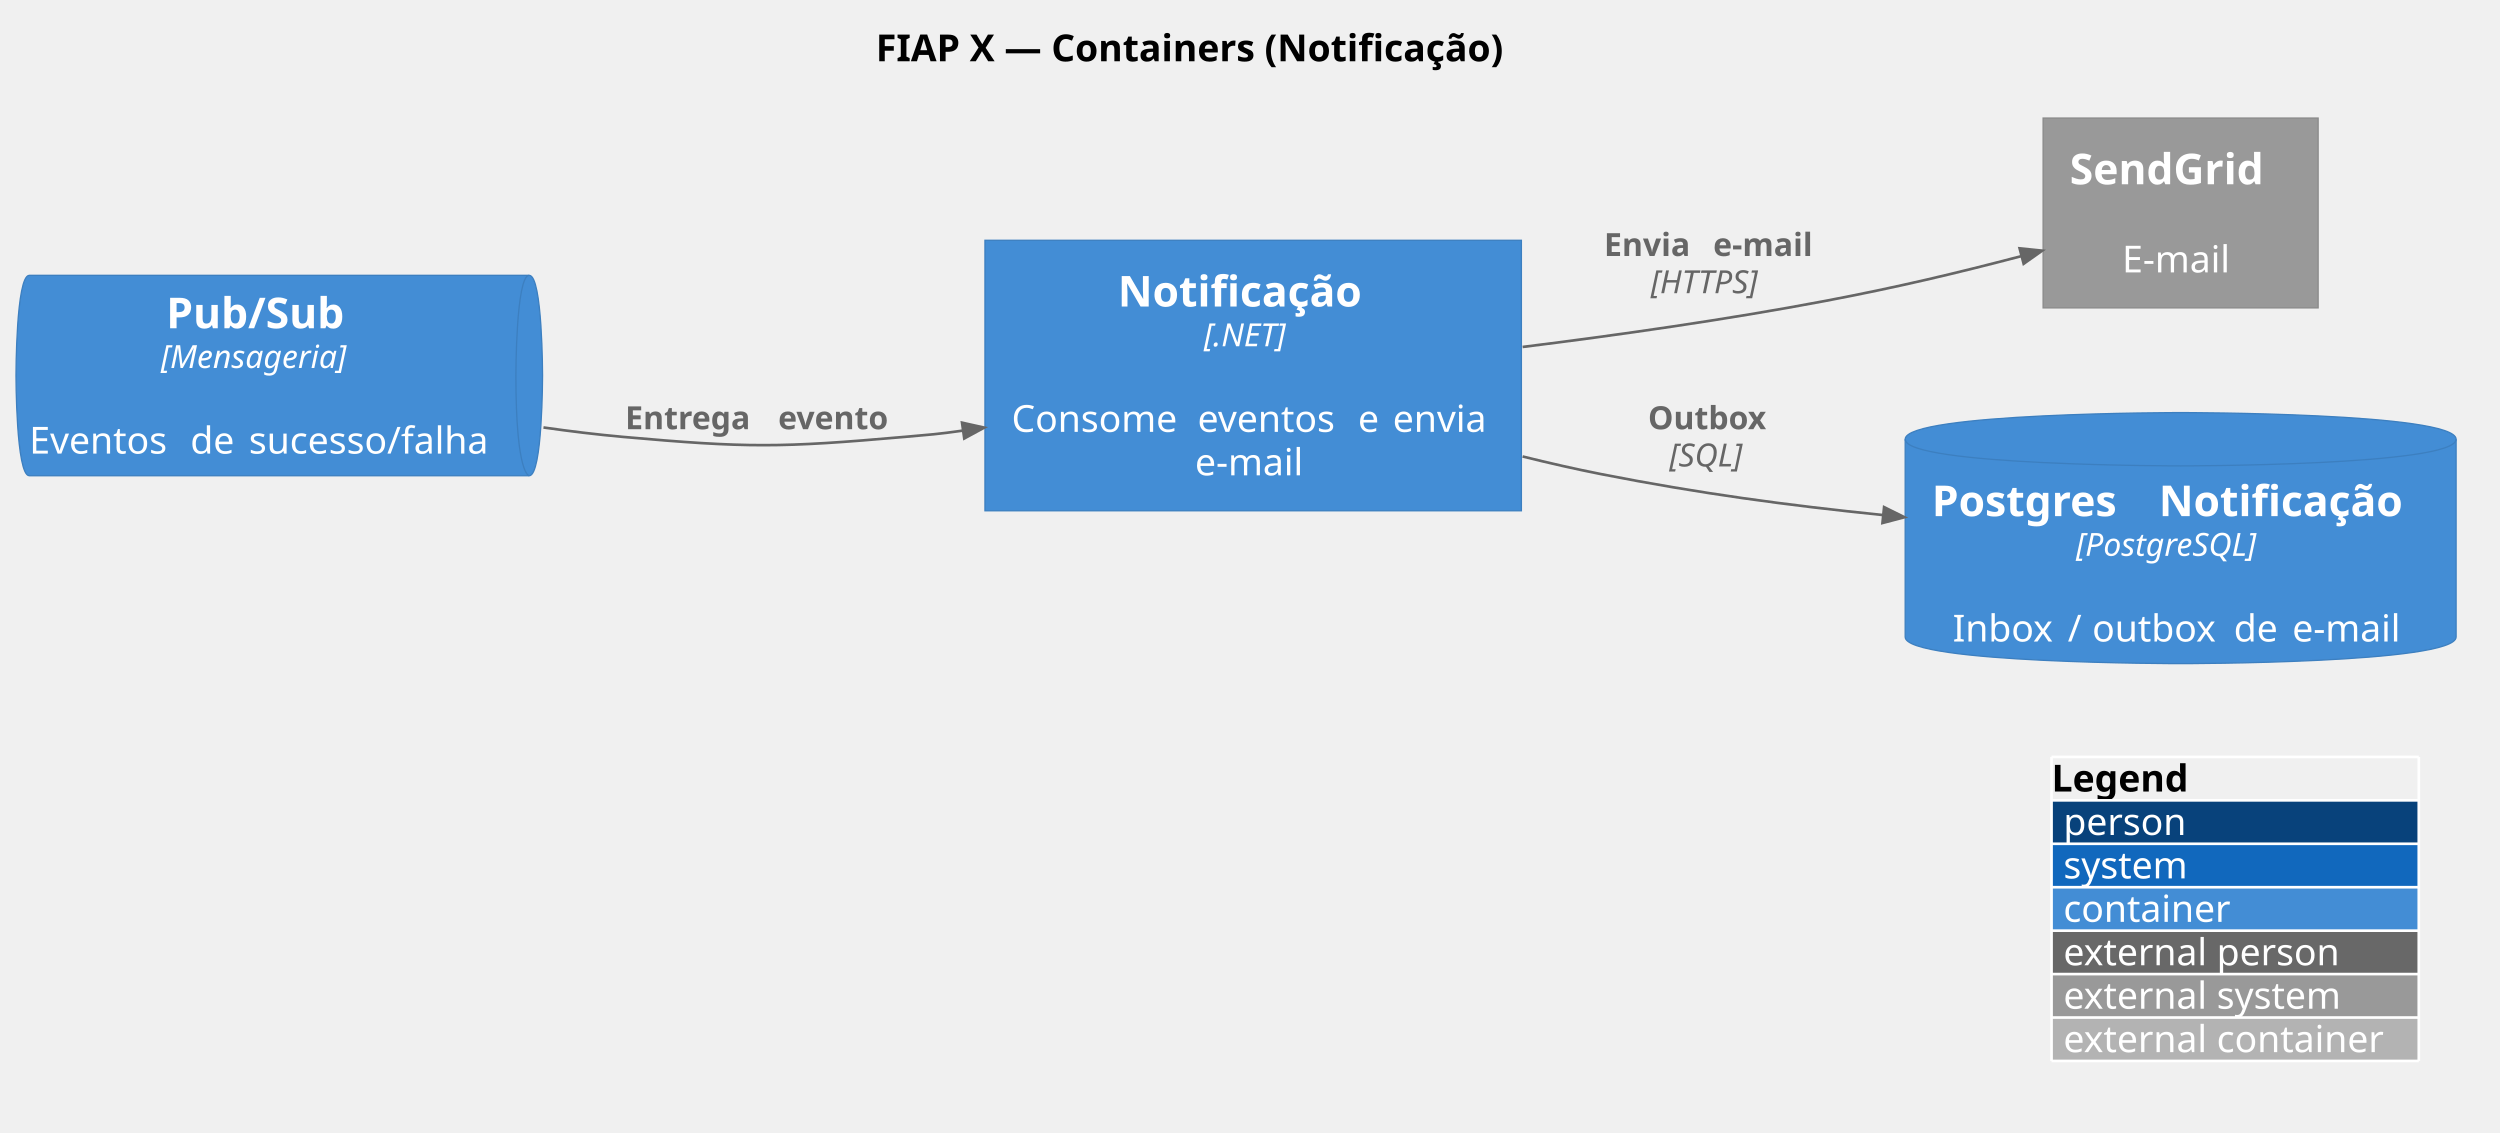
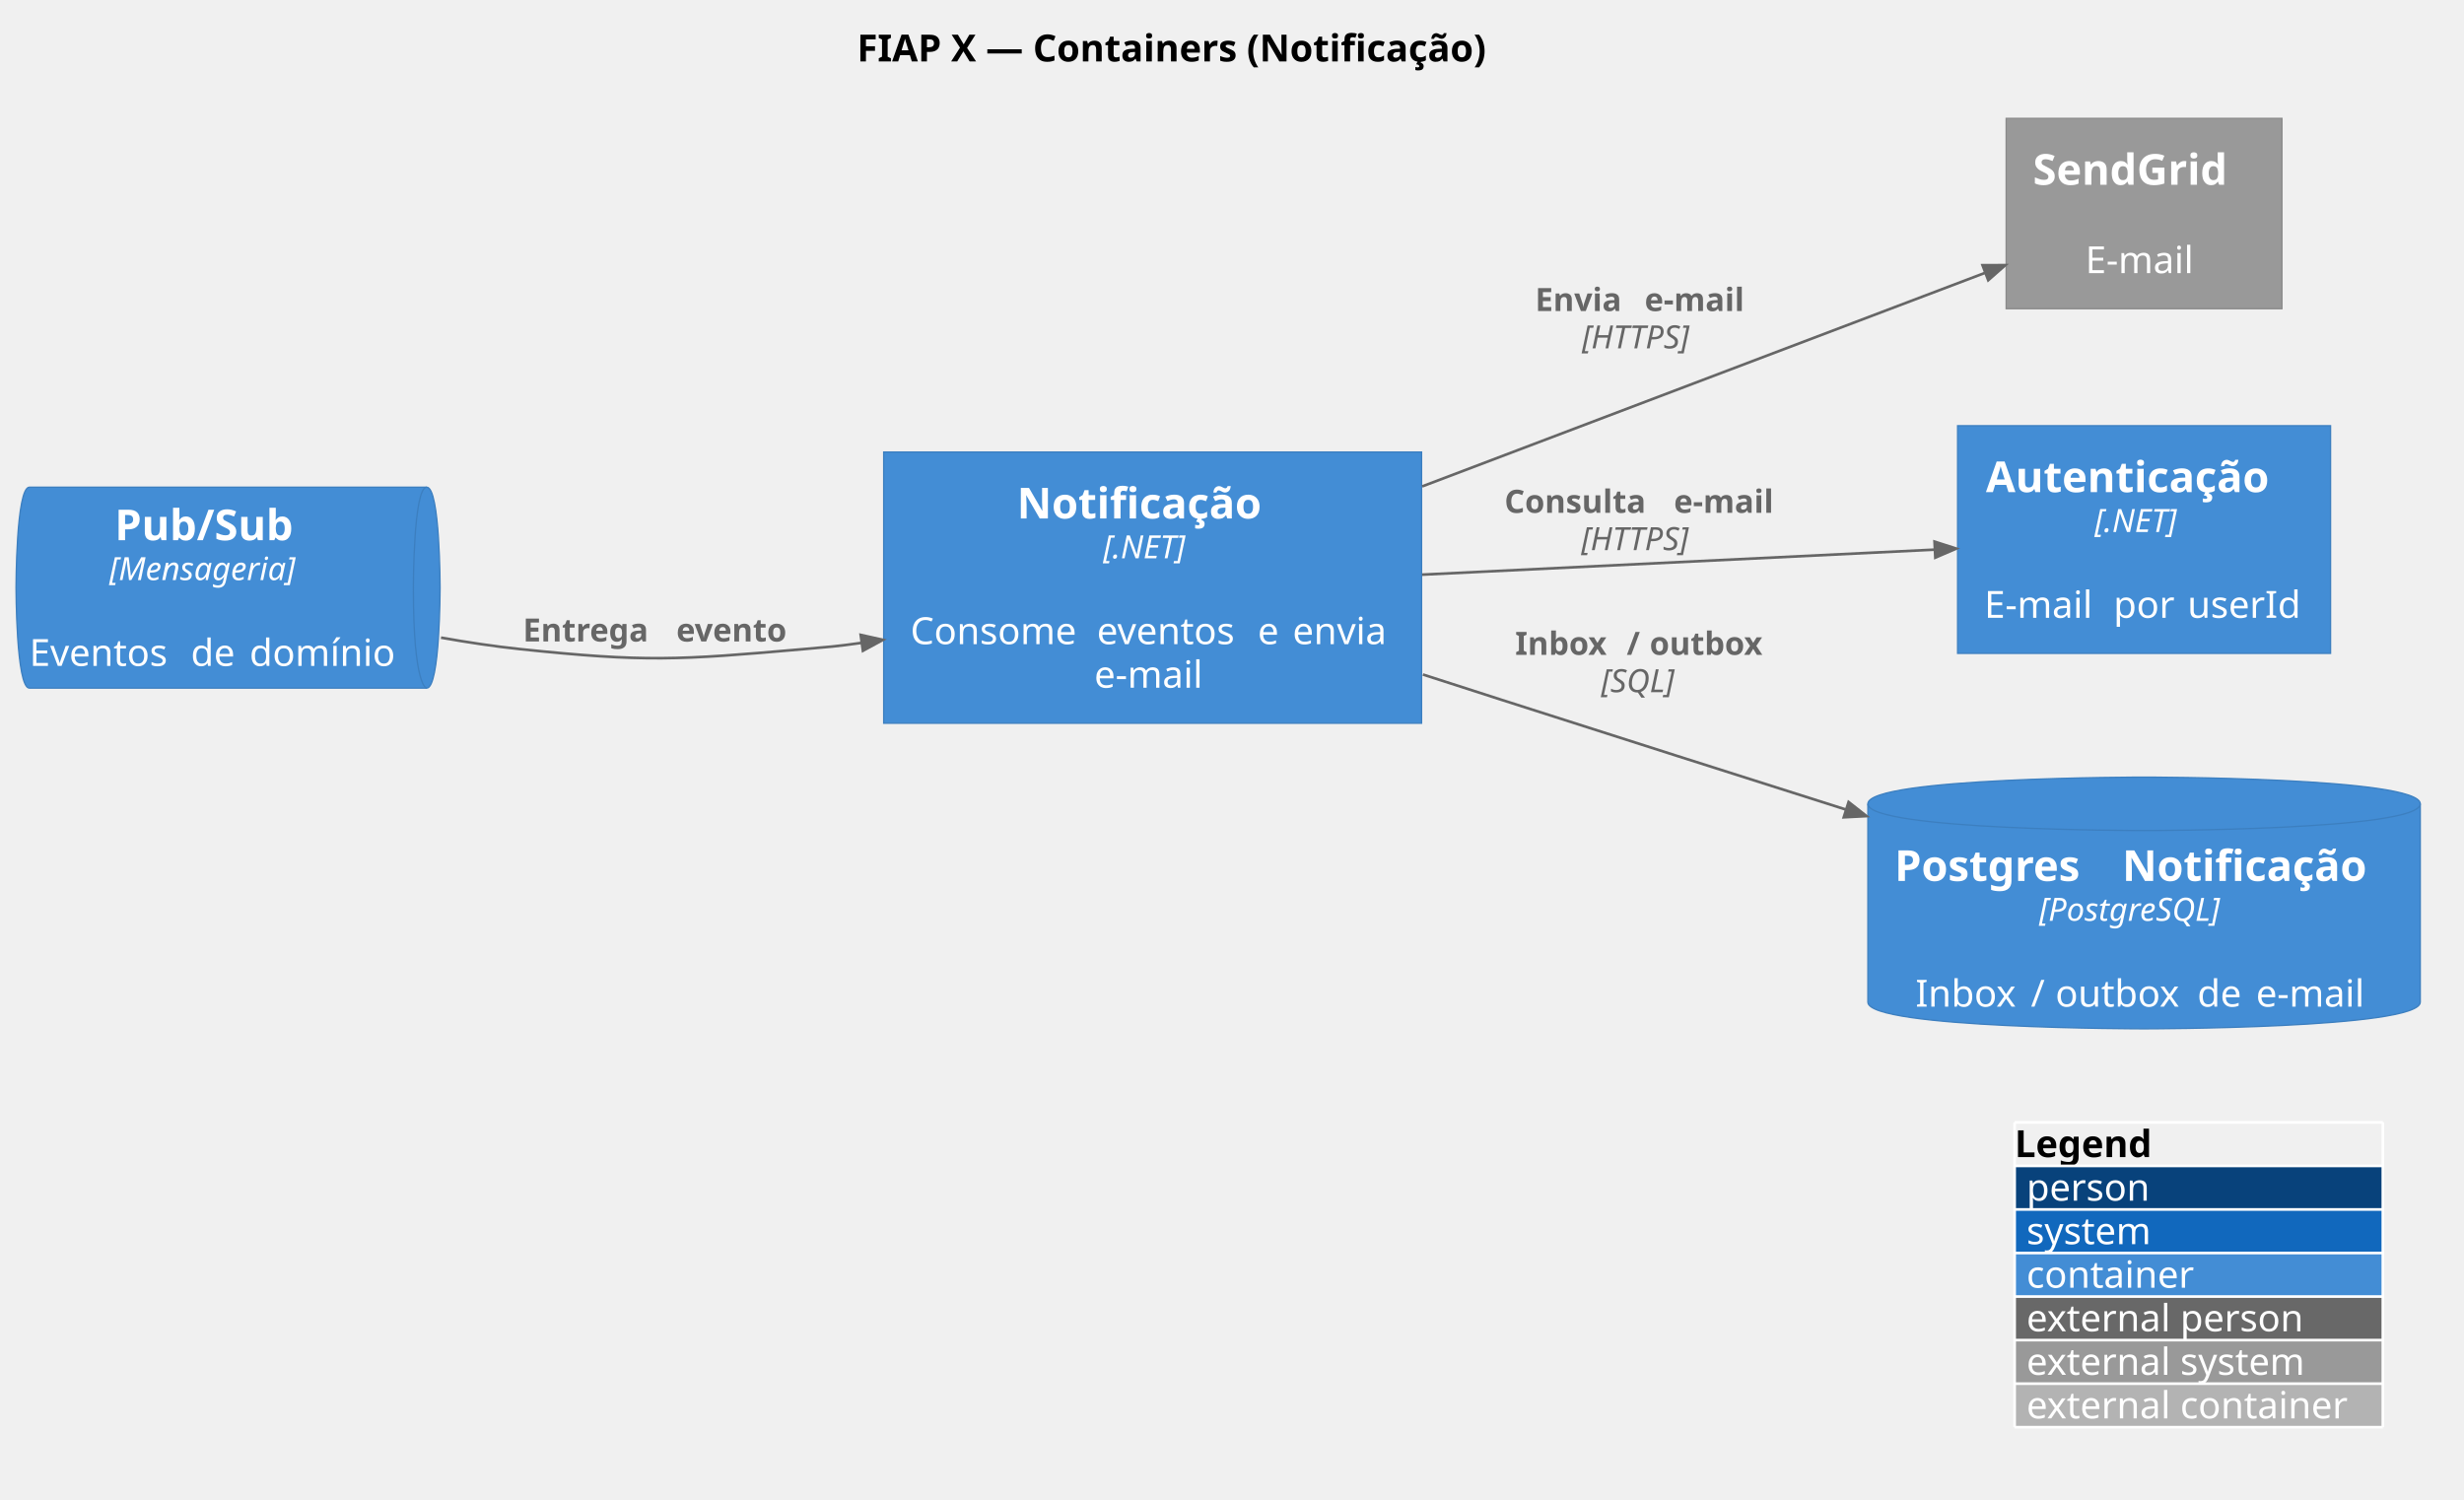
- <svg xmlns="http://www.w3.org/2000/svg" contentStyleType="text/css" height="425px" preserveAspectRatio="none" style="width:938px;height:425px;background:#FFFFFF;" version="1.1" viewBox="0 0 938 425" width="938px" zoomAndPan="magnify">
+ <svg xmlns="http://www.w3.org/2000/svg" contentStyleType="text/css" height="561px" preserveAspectRatio="none" style="width:922px;height:561px;background:#FFFFFF;" version="1.1" viewBox="0 0 922 561" width="922px" zoomAndPan="magnify">
  <defs />
  <g>
-     <text fill="#000000" font-family="sans-serif" font-size="14" font-weight="bold" lengthAdjust="spacing" textLength="267.278" x="328.623" y="22.995">FIAP X — Containers (Notificação)</text>
+     <text fill="#000000" font-family="sans-serif" font-size="14" font-weight="bold" lengthAdjust="spacing" textLength="267.278" x="320.678" y="22.995">FIAP X — Containers (Notificação)</text>
    <g id="elem_pubsub">
-       <path d="M11,103.307 L198.564,103.307 C203.564,103.307 203.564,140.901 203.564,140.901 C203.564,140.901 203.564,178.494 198.564,178.494 L11,178.494 C6,178.494 6,140.901 6,140.901 C6,140.901 6,103.307 11,103.307 " fill="#438DD5" style="stroke:#3C7FC0;stroke-width:0.5;" />
-       <path d="M198.564,103.307 C193.564,103.307 193.564,140.901 193.564,140.901 C193.564,178.494 198.564,178.494 198.564,178.494 " fill="none" style="stroke:#3C7FC0;stroke-width:0.5;" />
-       <text fill="#FFFFFF" font-family="sans-serif" font-size="16" font-weight="bold" lengthAdjust="spacing" textLength="74.781" x="62.391" y="123.158">Pub/Sub</text>
-       <text fill="#FFFFFF" font-family="sans-serif" font-size="12" font-style="italic" lengthAdjust="spacing" textLength="78.932" x="60.316" y="138.071">[Mensageria]</text>
-       <text fill="#FFFFFF" font-family="sans-serif" font-size="14" lengthAdjust="spacing" textLength="4.45" x="97.557" y="153.896"> </text>
-       <text fill="#FFFFFF" font-family="sans-serif" font-size="14" lengthAdjust="spacing" textLength="55.966" x="11" y="170.193">Eventos</text>
-       <text fill="#FFFFFF" font-family="sans-serif" font-size="14" lengthAdjust="spacing" textLength="4.45" x="66.966" y="170.193"> </text>
-       <text fill="#FFFFFF" font-family="sans-serif" font-size="14" lengthAdjust="spacing" textLength="17.5" x="71.416" y="170.193">de</text>
-       <text fill="#FFFFFF" font-family="sans-serif" font-size="14" lengthAdjust="spacing" textLength="4.45" x="88.916" y="170.193"> </text>
-       <text fill="#FFFFFF" font-family="sans-serif" font-size="14" lengthAdjust="spacing" textLength="95.197" x="93.366" y="170.193">sucesso/falha</text>
+       <path d="M11,182.307 L159.674,182.307 C164.674,182.307 164.674,219.901 164.674,219.901 C164.674,219.901 164.674,257.494 159.674,257.494 L11,257.494 C6,257.494 6,219.901 6,219.901 C6,219.901 6,182.307 11,182.307 " fill="#438DD5" style="stroke:#3C7FC0;stroke-width:0.5;" />
+       <path d="M159.674,182.307 C154.674,182.307 154.674,219.901 154.674,219.901 C154.674,257.494 159.674,257.494 159.674,257.494 " fill="none" style="stroke:#3C7FC0;stroke-width:0.5;" />
+       <text fill="#FFFFFF" font-family="sans-serif" font-size="16" font-weight="bold" lengthAdjust="spacing" textLength="74.781" x="42.946" y="202.158">Pub/Sub</text>
+       <text fill="#FFFFFF" font-family="sans-serif" font-size="12" font-style="italic" lengthAdjust="spacing" textLength="78.932" x="40.871" y="217.071">[Mensageria]</text>
+       <text fill="#FFFFFF" font-family="sans-serif" font-size="14" lengthAdjust="spacing" textLength="4.45" x="78.112" y="232.896"> </text>
+       <text fill="#FFFFFF" font-family="sans-serif" font-size="14" lengthAdjust="spacing" textLength="55.966" x="11" y="249.193">Eventos</text>
+       <text fill="#FFFFFF" font-family="sans-serif" font-size="14" lengthAdjust="spacing" textLength="4.45" x="66.966" y="249.193"> </text>
+       <text fill="#FFFFFF" font-family="sans-serif" font-size="14" lengthAdjust="spacing" textLength="17.5" x="71.416" y="249.193">de</text>
+       <text fill="#FFFFFF" font-family="sans-serif" font-size="14" lengthAdjust="spacing" textLength="4.45" x="88.916" y="249.193"> </text>
+       <text fill="#FFFFFF" font-family="sans-serif" font-size="14" lengthAdjust="spacing" textLength="56.308" x="93.366" y="249.193">domínio</text>
    </g>
    <g id="elem_notif">
-       <rect fill="#438DD5" height="101.484" style="stroke:#3C7FC0;stroke-width:0.5;" width="201.262" x="369.56" y="90.157" />
-       <text fill="#FFFFFF" font-family="sans-serif" font-size="16" font-weight="bold" lengthAdjust="spacing" textLength="101.516" x="419.433" y="115.008">Notificação</text>
-       <text fill="#FFFFFF" font-family="sans-serif" font-size="12" font-style="italic" lengthAdjust="spacing" textLength="37.066" x="451.658" y="129.921">[.NET]</text>
-       <text fill="#FFFFFF" font-family="sans-serif" font-size="14" lengthAdjust="spacing" textLength="4.45" x="467.966" y="145.746"> </text>
-       <text fill="#FFFFFF" font-family="sans-serif" font-size="14" lengthAdjust="spacing" textLength="65.324" x="379.56" y="162.043">Consome</text>
-       <text fill="#FFFFFF" font-family="sans-serif" font-size="14" lengthAdjust="spacing" textLength="4.45" x="444.884" y="162.043"> </text>
-       <text fill="#FFFFFF" font-family="sans-serif" font-size="14" lengthAdjust="spacing" textLength="55.733" x="449.334" y="162.043">eventos</text>
-       <text fill="#FFFFFF" font-family="sans-serif" font-size="14" lengthAdjust="spacing" textLength="4.45" x="505.068" y="162.043"> </text>
-       <text fill="#FFFFFF" font-family="sans-serif" font-size="14" lengthAdjust="spacing" textLength="8.613" x="509.518" y="162.043">e</text>
-       <text fill="#FFFFFF" font-family="sans-serif" font-size="14" lengthAdjust="spacing" textLength="4.45" x="518.131" y="162.043"> </text>
-       <text fill="#FFFFFF" font-family="sans-serif" font-size="14" lengthAdjust="spacing" textLength="38.24" x="522.582" y="162.043">envia</text>
-       <text fill="#FFFFFF" font-family="sans-serif" font-size="14" lengthAdjust="spacing" textLength="43.661" x="448.36" y="178.339">e-mail</text>
+       <rect fill="#438DD5" height="101.484" style="stroke:#3C7FC0;stroke-width:0.5;" width="201.262" x="330.67" y="169.157" />
+       <text fill="#FFFFFF" font-family="sans-serif" font-size="16" font-weight="bold" lengthAdjust="spacing" textLength="101.516" x="380.543" y="194.008">Notificação</text>
+       <text fill="#FFFFFF" font-family="sans-serif" font-size="12" font-style="italic" lengthAdjust="spacing" textLength="37.066" x="412.768" y="208.921">[.NET]</text>
+       <text fill="#FFFFFF" font-family="sans-serif" font-size="14" lengthAdjust="spacing" textLength="4.45" x="429.076" y="224.746"> </text>
+       <text fill="#FFFFFF" font-family="sans-serif" font-size="14" lengthAdjust="spacing" textLength="65.324" x="340.67" y="241.043">Consome</text>
+       <text fill="#FFFFFF" font-family="sans-serif" font-size="14" lengthAdjust="spacing" textLength="4.45" x="405.994" y="241.043"> </text>
+       <text fill="#FFFFFF" font-family="sans-serif" font-size="14" lengthAdjust="spacing" textLength="55.733" x="410.444" y="241.043">eventos</text>
+       <text fill="#FFFFFF" font-family="sans-serif" font-size="14" lengthAdjust="spacing" textLength="4.45" x="466.178" y="241.043"> </text>
+       <text fill="#FFFFFF" font-family="sans-serif" font-size="14" lengthAdjust="spacing" textLength="8.613" x="470.628" y="241.043">e</text>
+       <text fill="#FFFFFF" font-family="sans-serif" font-size="14" lengthAdjust="spacing" textLength="4.45" x="479.241" y="241.043"> </text>
+       <text fill="#FFFFFF" font-family="sans-serif" font-size="14" lengthAdjust="spacing" textLength="38.24" x="483.692" y="241.043">envia</text>
+       <text fill="#FFFFFF" font-family="sans-serif" font-size="14" lengthAdjust="spacing" textLength="43.661" x="409.47" y="257.339">e-mail</text>
+     </g>
+     <g id="elem_auth">
+       <rect fill="#438DD5" height="85.188" style="stroke:#3C7FC0;stroke-width:0.5;" width="139.554" x="732.51" y="159.307" />
+       <text fill="#FFFFFF" font-family="sans-serif" font-size="16" font-weight="bold" lengthAdjust="spacing" textLength="118.352" x="743.111" y="184.158">Autenticação</text>
+       <text fill="#FFFFFF" font-family="sans-serif" font-size="12" font-style="italic" lengthAdjust="spacing" textLength="37.066" x="783.754" y="199.071">[.NET]</text>
+       <text fill="#FFFFFF" font-family="sans-serif" font-size="14" lengthAdjust="spacing" textLength="4.45" x="800.062" y="214.896"> </text>
+       <text fill="#FFFFFF" font-family="sans-serif" font-size="14" lengthAdjust="spacing" textLength="43.894" x="742.51" y="231.193">E-mail</text>
+       <text fill="#FFFFFF" font-family="sans-serif" font-size="14" lengthAdjust="spacing" textLength="4.45" x="786.404" y="231.193"> </text>
+       <text fill="#FFFFFF" font-family="sans-serif" font-size="14" lengthAdjust="spacing" textLength="23.208" x="790.854" y="231.193">por</text>
+       <text fill="#FFFFFF" font-family="sans-serif" font-size="14" lengthAdjust="spacing" textLength="4.45" x="814.062" y="231.193"> </text>
+       <text fill="#FFFFFF" font-family="sans-serif" font-size="14" lengthAdjust="spacing" textLength="43.552" x="818.512" y="231.193">userId</text>
    </g>
    <g id="elem_pgNotif">
-       <path d="M714.83,164.807 C714.83,154.807 818.178,154.807 818.178,154.807 C818.178,154.807 921.525,154.807 921.525,164.807 L921.525,238.994 C921.525,248.994 818.178,248.994 818.178,248.994 C818.178,248.994 714.83,248.994 714.83,238.994 L714.83,164.807 " fill="#438DD5" style="stroke:#3C7FC0;stroke-width:0.5;" />
-       <path d="M714.83,164.807 C714.83,174.807 818.178,174.807 818.178,174.807 C818.178,174.807 921.525,174.807 921.525,164.807 " fill="none" style="stroke:#3C7FC0;stroke-width:0.5;" />
-       <text fill="#FFFFFF" font-family="sans-serif" font-size="16" font-weight="bold" lengthAdjust="spacing" textLength="79.609" x="724.83" y="193.658">Postgres</text>
-       <text fill="#FFFFFF" font-family="sans-serif" font-size="16" font-weight="bold" lengthAdjust="spacing" textLength="5.57" x="804.439" y="193.658"> </text>
-       <text fill="#FFFFFF" font-family="sans-serif" font-size="16" font-weight="bold" lengthAdjust="spacing" textLength="101.516" x="810.01" y="193.658">Notificação</text>
-       <text fill="#FFFFFF" font-family="sans-serif" font-size="12" font-style="italic" lengthAdjust="spacing" textLength="78.58" x="778.888" y="208.571">[PostgreSQL]</text>
-       <text fill="#FFFFFF" font-family="sans-serif" font-size="14" lengthAdjust="spacing" textLength="4.45" x="815.953" y="224.396"> </text>
-       <text fill="#FFFFFF" font-family="sans-serif" font-size="14" lengthAdjust="spacing" textLength="38.739" x="732.636" y="240.693">Inbox</text>
-       <text fill="#FFFFFF" font-family="sans-serif" font-size="14" lengthAdjust="spacing" textLength="4.45" x="771.375" y="240.693"> </text>
-       <text fill="#FFFFFF" font-family="sans-serif" font-size="14" lengthAdjust="spacing" textLength="4.717" x="775.826" y="240.693">/</text>
-       <text fill="#FFFFFF" font-family="sans-serif" font-size="14" lengthAdjust="spacing" textLength="4.45" x="780.542" y="240.693"> </text>
-       <text fill="#FFFFFF" font-family="sans-serif" font-size="14" lengthAdjust="spacing" textLength="48.665" x="784.993" y="240.693">outbox</text>
-       <text fill="#FFFFFF" font-family="sans-serif" font-size="14" lengthAdjust="spacing" textLength="4.45" x="833.658" y="240.693"> </text>
-       <text fill="#FFFFFF" font-family="sans-serif" font-size="14" lengthAdjust="spacing" textLength="17.5" x="838.108" y="240.693">de</text>
-       <text fill="#FFFFFF" font-family="sans-serif" font-size="14" lengthAdjust="spacing" textLength="4.45" x="855.608" y="240.693"> </text>
-       <text fill="#FFFFFF" font-family="sans-serif" font-size="14" lengthAdjust="spacing" textLength="43.661" x="860.058" y="240.693">e-mail</text>
+       <path d="M698.94,300.807 C698.94,290.807 802.288,290.807 802.288,290.807 C802.288,290.807 905.635,290.807 905.635,300.807 L905.635,374.994 C905.635,384.994 802.288,384.994 802.288,384.994 C802.288,384.994 698.94,384.994 698.94,374.994 L698.94,300.807 " fill="#438DD5" style="stroke:#3C7FC0;stroke-width:0.5;" />
+       <path d="M698.94,300.807 C698.94,310.807 802.288,310.807 802.288,310.807 C802.288,310.807 905.635,310.807 905.635,300.807 " fill="none" style="stroke:#3C7FC0;stroke-width:0.5;" />
+       <text fill="#FFFFFF" font-family="sans-serif" font-size="16" font-weight="bold" lengthAdjust="spacing" textLength="79.609" x="708.94" y="329.658">Postgres</text>
+       <text fill="#FFFFFF" font-family="sans-serif" font-size="16" font-weight="bold" lengthAdjust="spacing" textLength="5.57" x="788.549" y="329.658"> </text>
+       <text fill="#FFFFFF" font-family="sans-serif" font-size="16" font-weight="bold" lengthAdjust="spacing" textLength="101.516" x="794.12" y="329.658">Notificação</text>
+       <text fill="#FFFFFF" font-family="sans-serif" font-size="12" font-style="italic" lengthAdjust="spacing" textLength="78.58" x="762.998" y="344.57">[PostgreSQL]</text>
+       <text fill="#FFFFFF" font-family="sans-serif" font-size="14" lengthAdjust="spacing" textLength="4.45" x="800.063" y="360.396"> </text>
+       <text fill="#FFFFFF" font-family="sans-serif" font-size="14" lengthAdjust="spacing" textLength="38.739" x="716.746" y="376.693">Inbox</text>
+       <text fill="#FFFFFF" font-family="sans-serif" font-size="14" lengthAdjust="spacing" textLength="4.45" x="755.485" y="376.693"> </text>
+       <text fill="#FFFFFF" font-family="sans-serif" font-size="14" lengthAdjust="spacing" textLength="4.717" x="759.936" y="376.693">/</text>
+       <text fill="#FFFFFF" font-family="sans-serif" font-size="14" lengthAdjust="spacing" textLength="4.45" x="764.652" y="376.693"> </text>
+       <text fill="#FFFFFF" font-family="sans-serif" font-size="14" lengthAdjust="spacing" textLength="48.665" x="769.103" y="376.693">outbox</text>
+       <text fill="#FFFFFF" font-family="sans-serif" font-size="14" lengthAdjust="spacing" textLength="4.45" x="817.768" y="376.693"> </text>
+       <text fill="#FFFFFF" font-family="sans-serif" font-size="14" lengthAdjust="spacing" textLength="17.5" x="822.218" y="376.693">de</text>
+       <text fill="#FFFFFF" font-family="sans-serif" font-size="14" lengthAdjust="spacing" textLength="4.45" x="839.718" y="376.693"> </text>
+       <text fill="#FFFFFF" font-family="sans-serif" font-size="14" lengthAdjust="spacing" textLength="43.661" x="844.168" y="376.693">e-mail</text>
    </g>
    <g id="elem_sendgrid">
-       <rect fill="#999999" height="71.219" style="stroke:#8A8A8A;stroke-width:0.5;" width="103.18" x="766.58" y="44.297" />
-       <text fill="#FFFFFF" font-family="sans-serif" font-size="16" font-weight="bold" lengthAdjust="spacing" textLength="83.18" x="776.58" y="69.148">SendGrid</text>
-       <text fill="#FFFFFF" font-family="sans-serif" font-size="14" lengthAdjust="spacing" textLength="4.45" x="815.945" y="85.917"> </text>
-       <text fill="#FFFFFF" font-family="sans-serif" font-size="14" lengthAdjust="spacing" textLength="43.894" x="796.223" y="102.214">E-mail</text>
+       <rect fill="#999999" height="71.219" style="stroke:#8A8A8A;stroke-width:0.5;" width="103.18" x="750.69" y="44.297" />
+       <text fill="#FFFFFF" font-family="sans-serif" font-size="16" font-weight="bold" lengthAdjust="spacing" textLength="83.18" x="760.69" y="69.148">SendGrid</text>
+       <text fill="#FFFFFF" font-family="sans-serif" font-size="14" lengthAdjust="spacing" textLength="4.45" x="800.055" y="85.917"> </text>
+       <text fill="#FFFFFF" font-family="sans-serif" font-size="14" lengthAdjust="spacing" textLength="43.894" x="780.333" y="102.214">E-mail</text>
    </g>
    <g id="link_pubsub_notif">
-       <path d="M203.91,160.387 C213.89,161.817 223.91,163.037 233.56,163.907 C280.49,168.097 292.63,168.037 339.56,163.907 C349.24,163.047 351.358,162.963 361.368,161.553 " fill="none" id="pubsub-to-notif" style="stroke:#666666;stroke-width:1;" />
-       <polygon fill="#666666" points="369.29,160.437,360.95,158.582,361.787,164.523,369.29,160.437" style="stroke:#666666;stroke-width:1;" />
-       <text fill="#666666" font-family="sans-serif" font-size="12" font-weight="bold" lengthAdjust="spacing" textLength="53.221" x="234.56" y="161.046">Entrega</text>
-       <text fill="#666666" font-family="sans-serif" font-size="12" font-weight="bold" lengthAdjust="spacing" textLength="4.178" x="287.781" y="161.046"> </text>
-       <text fill="#666666" font-family="sans-serif" font-size="12" font-weight="bold" lengthAdjust="spacing" textLength="46.623" x="291.958" y="161.046">evento</text>
+       <path d="M165.02,238.607 C174.95,240.377 185.02,241.887 194.67,242.907 C241.53,247.817 253.74,247.037 300.67,242.907 C310.35,242.047 312.468,241.963 322.478,240.553 " fill="none" id="pubsub-to-notif" style="stroke:#666666;stroke-width:1;" />
+       <polygon fill="#666666" points="330.4,239.437,322.06,237.582,322.897,243.523,330.4,239.437" style="stroke:#666666;stroke-width:1;" />
+       <text fill="#666666" font-family="sans-serif" font-size="12" font-weight="bold" lengthAdjust="spacing" textLength="53.221" x="195.67" y="240.046">Entrega</text>
+       <text fill="#666666" font-family="sans-serif" font-size="12" font-weight="bold" lengthAdjust="spacing" textLength="4.178" x="248.891" y="240.046"> </text>
+       <text fill="#666666" font-family="sans-serif" font-size="12" font-weight="bold" lengthAdjust="spacing" textLength="46.623" x="253.068" y="240.046">evento</text>
+     </g>
+     <g id="link_notif_auth">
+       <path d="M532.16,215.037 C595.44,211.947 667.689,208.416 724.029,205.675 " fill="none" id="notif-to-auth" style="stroke:#666666;stroke-width:1;" />
+       <polygon fill="#666666" points="732.02,205.287,723.884,202.679,724.175,208.672,732.02,205.287" style="stroke:#666666;stroke-width:1;" />
+       <text fill="#666666" font-family="sans-serif" font-size="12" font-weight="bold" lengthAdjust="spacing" textLength="59.227" x="562.94" y="191.895">Consulta</text>
+       <text fill="#666666" font-family="sans-serif" font-size="12" font-weight="bold" lengthAdjust="spacing" textLength="4.178" x="622.167" y="191.895"> </text>
+       <text fill="#666666" font-family="sans-serif" font-size="12" font-weight="bold" lengthAdjust="spacing" textLength="41.947" x="626.344" y="191.895">e-mail</text>
+       <text fill="#666666" font-family="sans-serif" font-size="12" font-style="italic" lengthAdjust="spacing" textLength="47.9" x="591.666" y="205.864">[HTTPS]</text>
    </g>
    <g id="link_notif_pgNotif">
-       <path d="M571.28,171.267 C581.21,173.737 591.18,176.007 600.83,177.907 C637.63,185.147 670.451,189.565 706.601,193.255 " fill="none" id="notif-to-pgNotif" style="stroke:#666666;stroke-width:1;" />
-       <polygon fill="#666666" points="714.56,194.067,706.906,190.27,706.297,196.239,714.56,194.067" style="stroke:#666666;stroke-width:1;" />
-       <text fill="#666666" font-family="sans-serif" font-size="12" font-weight="bold" lengthAdjust="spacing" textLength="49.055" x="618.33" y="161.046">Outbox</text>
-       <text fill="#666666" font-family="sans-serif" font-size="12" font-style="italic" lengthAdjust="spacing" textLength="33.111" x="626.302" y="175.014">[SQL]</text>
+       <path d="M532.43,252.407 C542.39,255.627 552.36,258.837 561.94,261.907 C606.67,276.247 648.524,289.569 690.824,302.979 " fill="none" id="notif-to-pgNotif" style="stroke:#666666;stroke-width:1;" />
+       <polygon fill="#666666" points="698.45,305.397,691.731,300.12,689.917,305.839,698.45,305.397" style="stroke:#666666;stroke-width:1;" />
+       <text fill="#666666" font-family="sans-serif" font-size="12" font-weight="bold" lengthAdjust="spacing" textLength="37.582" x="566.94" y="245.046">Inbox</text>
+       <text fill="#666666" font-family="sans-serif" font-size="12" font-weight="bold" lengthAdjust="spacing" textLength="4.178" x="604.522" y="245.046"> </text>
+       <text fill="#666666" font-family="sans-serif" font-size="12" font-weight="bold" lengthAdjust="spacing" textLength="4.383" x="608.7" y="245.046">/</text>
+       <text fill="#666666" font-family="sans-serif" font-size="12" font-weight="bold" lengthAdjust="spacing" textLength="4.178" x="613.083" y="245.046"> </text>
+       <text fill="#666666" font-family="sans-serif" font-size="12" font-weight="bold" lengthAdjust="spacing" textLength="47.098" x="617.26" y="245.046">outbox</text>
+       <text fill="#666666" font-family="sans-serif" font-size="12" font-style="italic" lengthAdjust="spacing" textLength="33.111" x="599.093" y="259.014">[SQL]</text>
    </g>
    <g id="link_notif_sendgrid">
-       <path d="M571.29,130.177 C607.23,125.697 647.98,119.887 684.83,112.907 C711.93,107.767 734.032,102.496 758.512,96.076 " fill="none" id="notif-to-sendgrid" style="stroke:#666666;stroke-width:1;" />
-       <polygon fill="#666666" points="766.25,94.047,757.751,93.174,759.273,98.978,766.25,94.047" style="stroke:#666666;stroke-width:1;" />
-       <text fill="#666666" font-family="sans-serif" font-size="12" font-weight="bold" lengthAdjust="spacing" textLength="36.773" x="601.83" y="96.046">Envia</text>
-       <text fill="#666666" font-family="sans-serif" font-size="12" font-weight="bold" lengthAdjust="spacing" textLength="4.178" x="638.603" y="96.046"> </text>
-       <text fill="#666666" font-family="sans-serif" font-size="12" font-weight="bold" lengthAdjust="spacing" textLength="41.947" x="642.781" y="96.046">e-mail</text>
-       <text fill="#666666" font-family="sans-serif" font-size="12" font-style="italic" lengthAdjust="spacing" textLength="47.9" x="619.329" y="110.014">[HTTPS]</text>
+       <path d="M532.16,182.017 C602.69,155.257 686.83,123.335 742.91,102.055 " fill="none" id="notif-to-sendgrid" style="stroke:#666666;stroke-width:1;" />
+       <polygon fill="#666666" points="750.39,99.217,741.846,99.25,743.975,104.86,750.39,99.217" style="stroke:#666666;stroke-width:1;" />
+       <text fill="#666666" font-family="sans-serif" font-size="12" font-weight="bold" lengthAdjust="spacing" textLength="36.773" x="574.44" y="116.385">Envia</text>
+       <text fill="#666666" font-family="sans-serif" font-size="12" font-weight="bold" lengthAdjust="spacing" textLength="4.178" x="611.213" y="116.385"> </text>
+       <text fill="#666666" font-family="sans-serif" font-size="12" font-weight="bold" lengthAdjust="spacing" textLength="41.947" x="615.391" y="116.385">e-mail</text>
+       <text fill="#666666" font-family="sans-serif" font-size="12" font-style="italic" lengthAdjust="spacing" textLength="47.9" x="591.939" y="130.354">[HTTPS]</text>
    </g>
-     <text fill="#000000" font-family="sans-serif" font-size="14" font-weight="bold" lengthAdjust="spacing" textLength="57.921" x="769.74" y="296.99">Legend</text>
-     <text fill="#FFFFFF" font-family="sans-serif" font-size="14" lengthAdjust="spacing" textLength="4.45" x="827.661" y="296.99"> </text>
-     <rect fill="#08427B" height="16.297" style="stroke:none;stroke-width:1;" width="137.785" x="769.74" y="300.291" />
-     <text fill="#FFFFFF" font-family="sans-serif" font-size="14" lengthAdjust="spacing" textLength="47.988" x="774.19" y="313.286">person</text>
-     <rect fill="#1168BD" height="16.297" style="stroke:none;stroke-width:1;" width="137.785" x="769.74" y="316.588" />
-     <text fill="#FFFFFF" font-family="sans-serif" font-size="14" lengthAdjust="spacing" textLength="50.613" x="774.19" y="329.583">system</text>
-     <rect fill="#438DD5" height="16.297" style="stroke:none;stroke-width:1;" width="137.785" x="769.74" y="332.885" />
-     <text fill="#FFFFFF" font-family="sans-serif" font-size="14" lengthAdjust="spacing" textLength="66.336" x="774.19" y="345.88">container</text>
-     <rect fill="#686868" height="16.297" style="stroke:none;stroke-width:1;" width="137.785" x="769.74" y="349.182" />
-     <text fill="#FFFFFF" font-family="sans-serif" font-size="14" lengthAdjust="spacing" textLength="110.537" x="774.19" y="362.177">external person</text>
-     <rect fill="#999999" height="16.297" style="stroke:none;stroke-width:1;" width="137.785" x="769.74" y="365.479" />
-     <text fill="#FFFFFF" font-family="sans-serif" font-size="14" lengthAdjust="spacing" textLength="113.162" x="774.19" y="378.474">external system</text>
-     <rect fill="#B3B3B3" height="16.297" style="stroke:none;stroke-width:1;" width="137.785" x="769.74" y="381.776" />
-     <text fill="#FFFFFF" font-family="sans-serif" font-size="14" lengthAdjust="spacing" textLength="128.885" x="774.19" y="394.771">external container</text>
-     <line style="stroke:#FFFFFF;stroke-width:1;" x1="769.74" x2="907.525" y1="283.994" y2="283.994" />
-     <line style="stroke:#FFFFFF;stroke-width:1;" x1="769.74" x2="907.525" y1="300.291" y2="300.291" />
-     <line style="stroke:#FFFFFF;stroke-width:1;" x1="769.74" x2="907.525" y1="316.588" y2="316.588" />
-     <line style="stroke:#FFFFFF;stroke-width:1;" x1="769.74" x2="907.525" y1="332.885" y2="332.885" />
-     <line style="stroke:#FFFFFF;stroke-width:1;" x1="769.74" x2="907.525" y1="349.182" y2="349.182" />
-     <line style="stroke:#FFFFFF;stroke-width:1;" x1="769.74" x2="907.525" y1="365.479" y2="365.479" />
-     <line style="stroke:#FFFFFF;stroke-width:1;" x1="769.74" x2="907.525" y1="381.776" y2="381.776" />
-     <line style="stroke:#FFFFFF;stroke-width:1;" x1="769.74" x2="907.525" y1="398.072" y2="398.072" />
-     <line style="stroke:#FFFFFF;stroke-width:1;" x1="769.74" x2="769.74" y1="283.994" y2="398.072" />
-     <line style="stroke:#FFFFFF;stroke-width:1;" x1="907.525" x2="907.525" y1="283.994" y2="398.072" />
+     <text fill="#000000" font-family="sans-serif" font-size="14" font-weight="bold" lengthAdjust="spacing" textLength="57.921" x="753.85" y="432.99">Legend</text>
+     <text fill="#FFFFFF" font-family="sans-serif" font-size="14" lengthAdjust="spacing" textLength="4.45" x="811.771" y="432.99"> </text>
+     <rect fill="#08427B" height="16.297" style="stroke:none;stroke-width:1;" width="137.785" x="753.85" y="436.291" />
+     <text fill="#FFFFFF" font-family="sans-serif" font-size="14" lengthAdjust="spacing" textLength="47.988" x="758.3" y="449.286">person</text>
+     <rect fill="#1168BD" height="16.297" style="stroke:none;stroke-width:1;" width="137.785" x="753.85" y="452.588" />
+     <text fill="#FFFFFF" font-family="sans-serif" font-size="14" lengthAdjust="spacing" textLength="50.613" x="758.3" y="465.583">system</text>
+     <rect fill="#438DD5" height="16.297" style="stroke:none;stroke-width:1;" width="137.785" x="753.85" y="468.885" />
+     <text fill="#FFFFFF" font-family="sans-serif" font-size="14" lengthAdjust="spacing" textLength="66.336" x="758.3" y="481.88">container</text>
+     <rect fill="#686868" height="16.297" style="stroke:none;stroke-width:1;" width="137.785" x="753.85" y="485.182" />
+     <text fill="#FFFFFF" font-family="sans-serif" font-size="14" lengthAdjust="spacing" textLength="110.537" x="758.3" y="498.177">external person</text>
+     <rect fill="#999999" height="16.297" style="stroke:none;stroke-width:1;" width="137.785" x="753.85" y="501.479" />
+     <text fill="#FFFFFF" font-family="sans-serif" font-size="14" lengthAdjust="spacing" textLength="113.162" x="758.3" y="514.474">external system</text>
+     <rect fill="#B3B3B3" height="16.297" style="stroke:none;stroke-width:1;" width="137.785" x="753.85" y="517.776" />
+     <text fill="#FFFFFF" font-family="sans-serif" font-size="14" lengthAdjust="spacing" textLength="128.885" x="758.3" y="530.771">external container</text>
+     <line style="stroke:#FFFFFF;stroke-width:1;" x1="753.85" x2="891.635" y1="419.994" y2="419.994" />
+     <line style="stroke:#FFFFFF;stroke-width:1;" x1="753.85" x2="891.635" y1="436.291" y2="436.291" />
+     <line style="stroke:#FFFFFF;stroke-width:1;" x1="753.85" x2="891.635" y1="452.588" y2="452.588" />
+     <line style="stroke:#FFFFFF;stroke-width:1;" x1="753.85" x2="891.635" y1="468.885" y2="468.885" />
+     <line style="stroke:#FFFFFF;stroke-width:1;" x1="753.85" x2="891.635" y1="485.182" y2="485.182" />
+     <line style="stroke:#FFFFFF;stroke-width:1;" x1="753.85" x2="891.635" y1="501.479" y2="501.479" />
+     <line style="stroke:#FFFFFF;stroke-width:1;" x1="753.85" x2="891.635" y1="517.776" y2="517.776" />
+     <line style="stroke:#FFFFFF;stroke-width:1;" x1="753.85" x2="891.635" y1="534.072" y2="534.072" />
+     <line style="stroke:#FFFFFF;stroke-width:1;" x1="753.85" x2="753.85" y1="419.994" y2="534.072" />
+     <line style="stroke:#FFFFFF;stroke-width:1;" x1="891.635" x2="891.635" y1="419.994" y2="534.072" />
  </g>
</svg>
